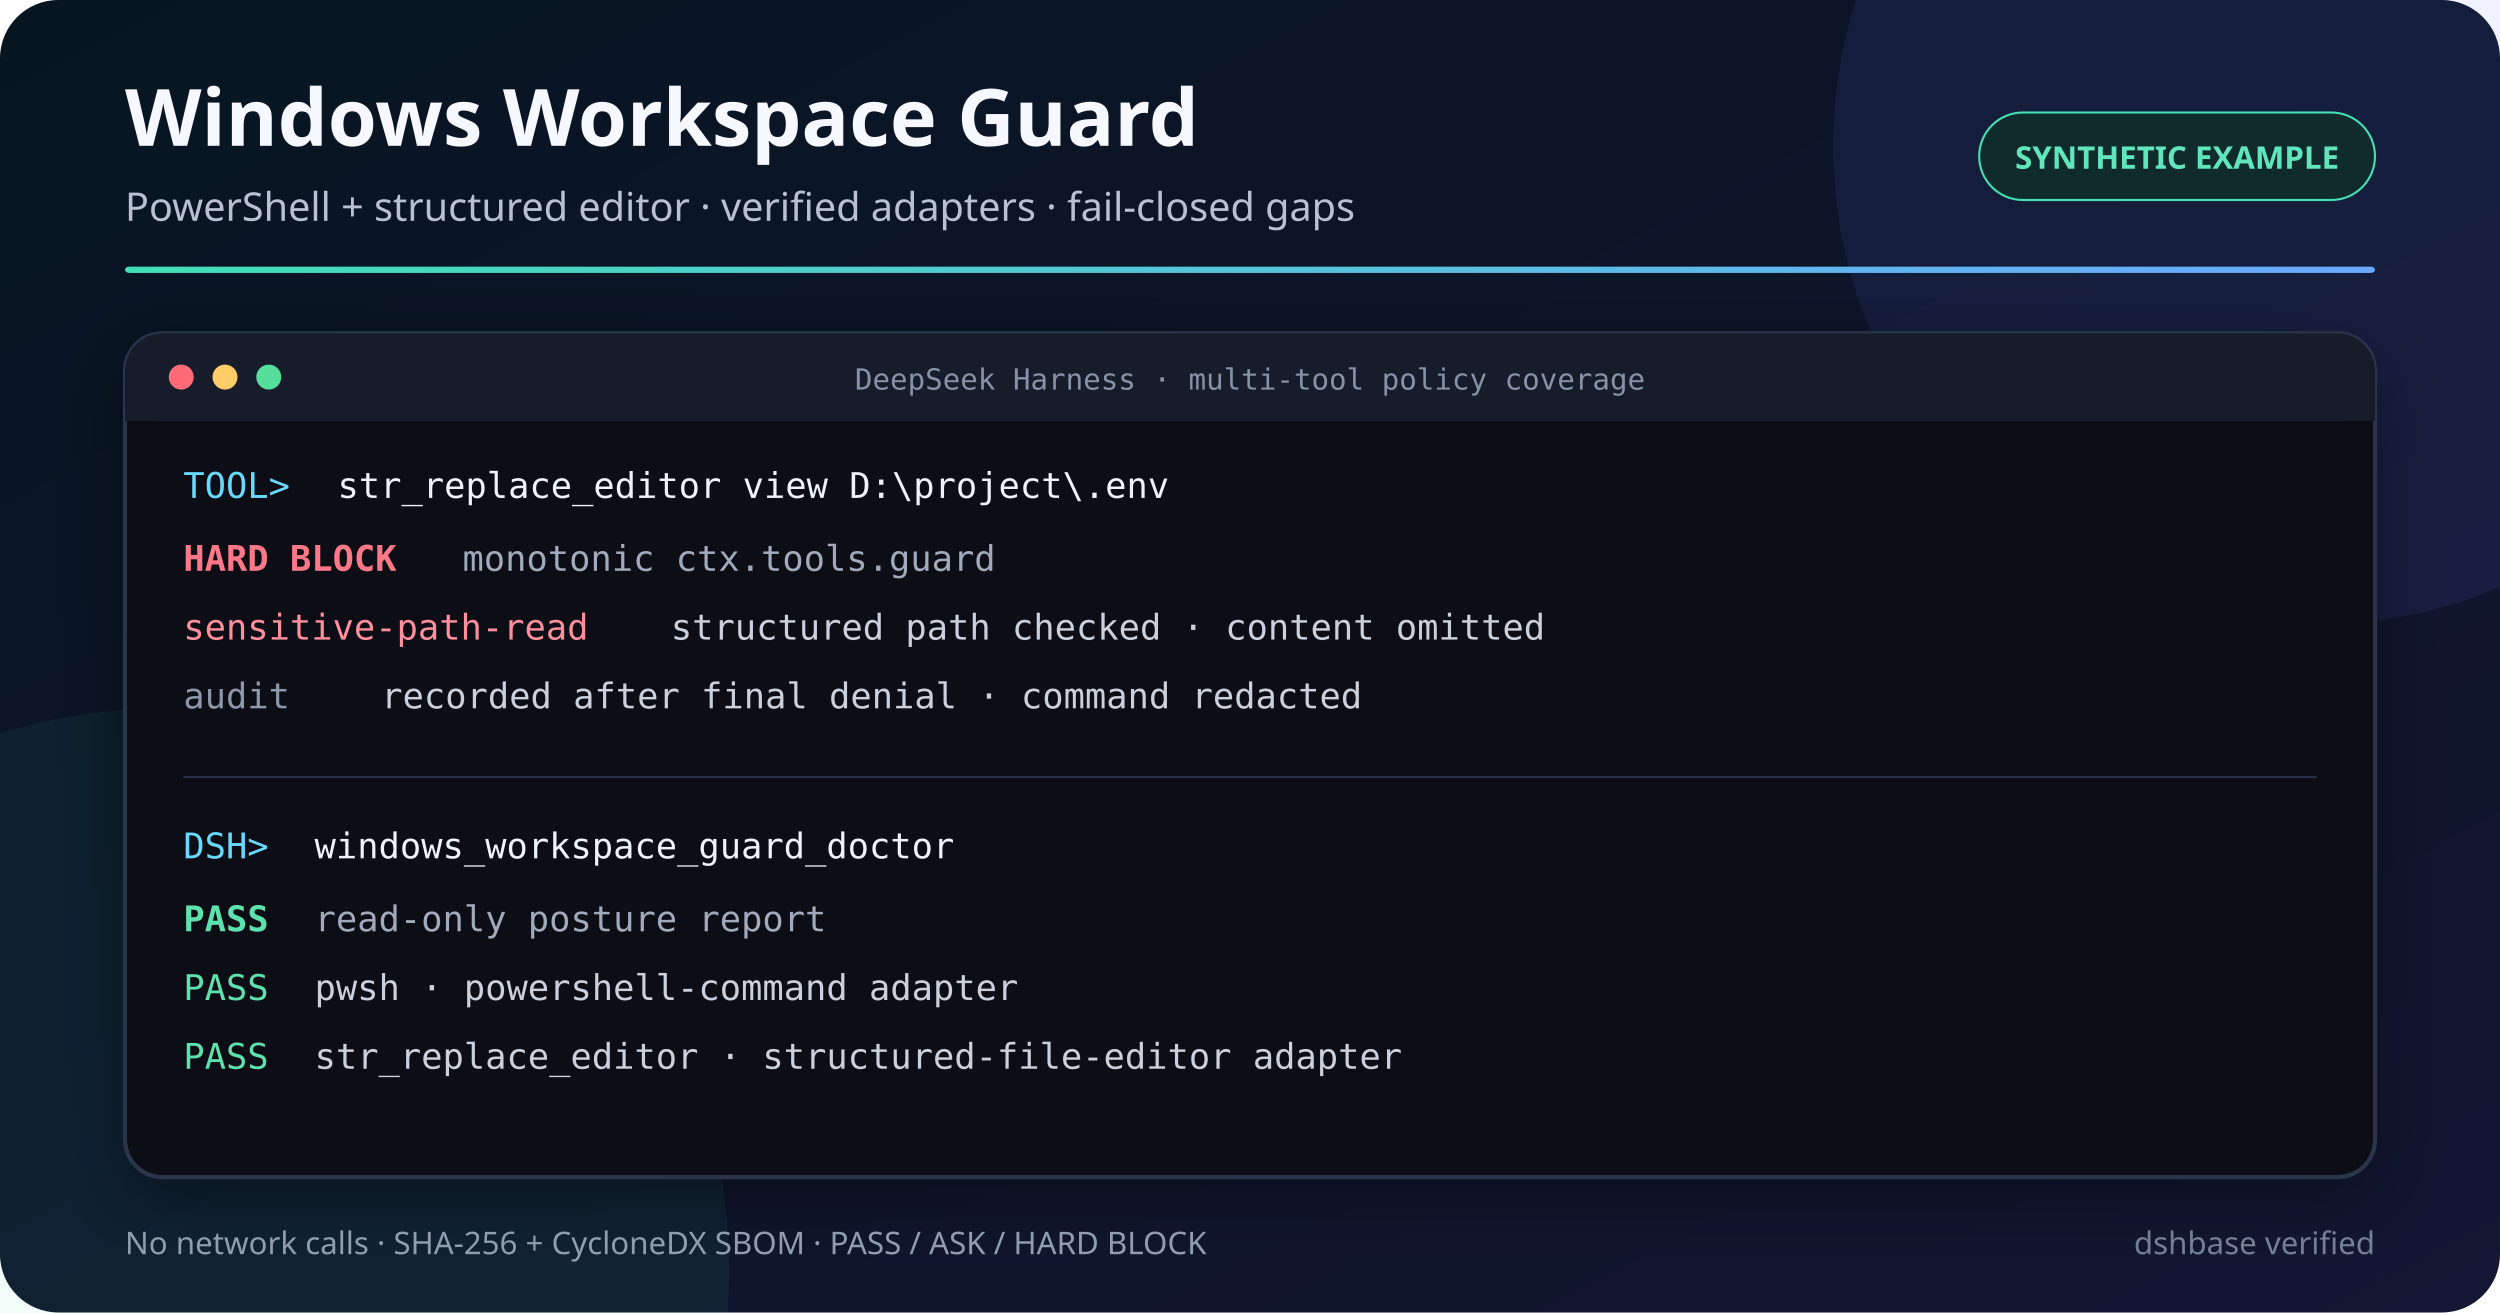
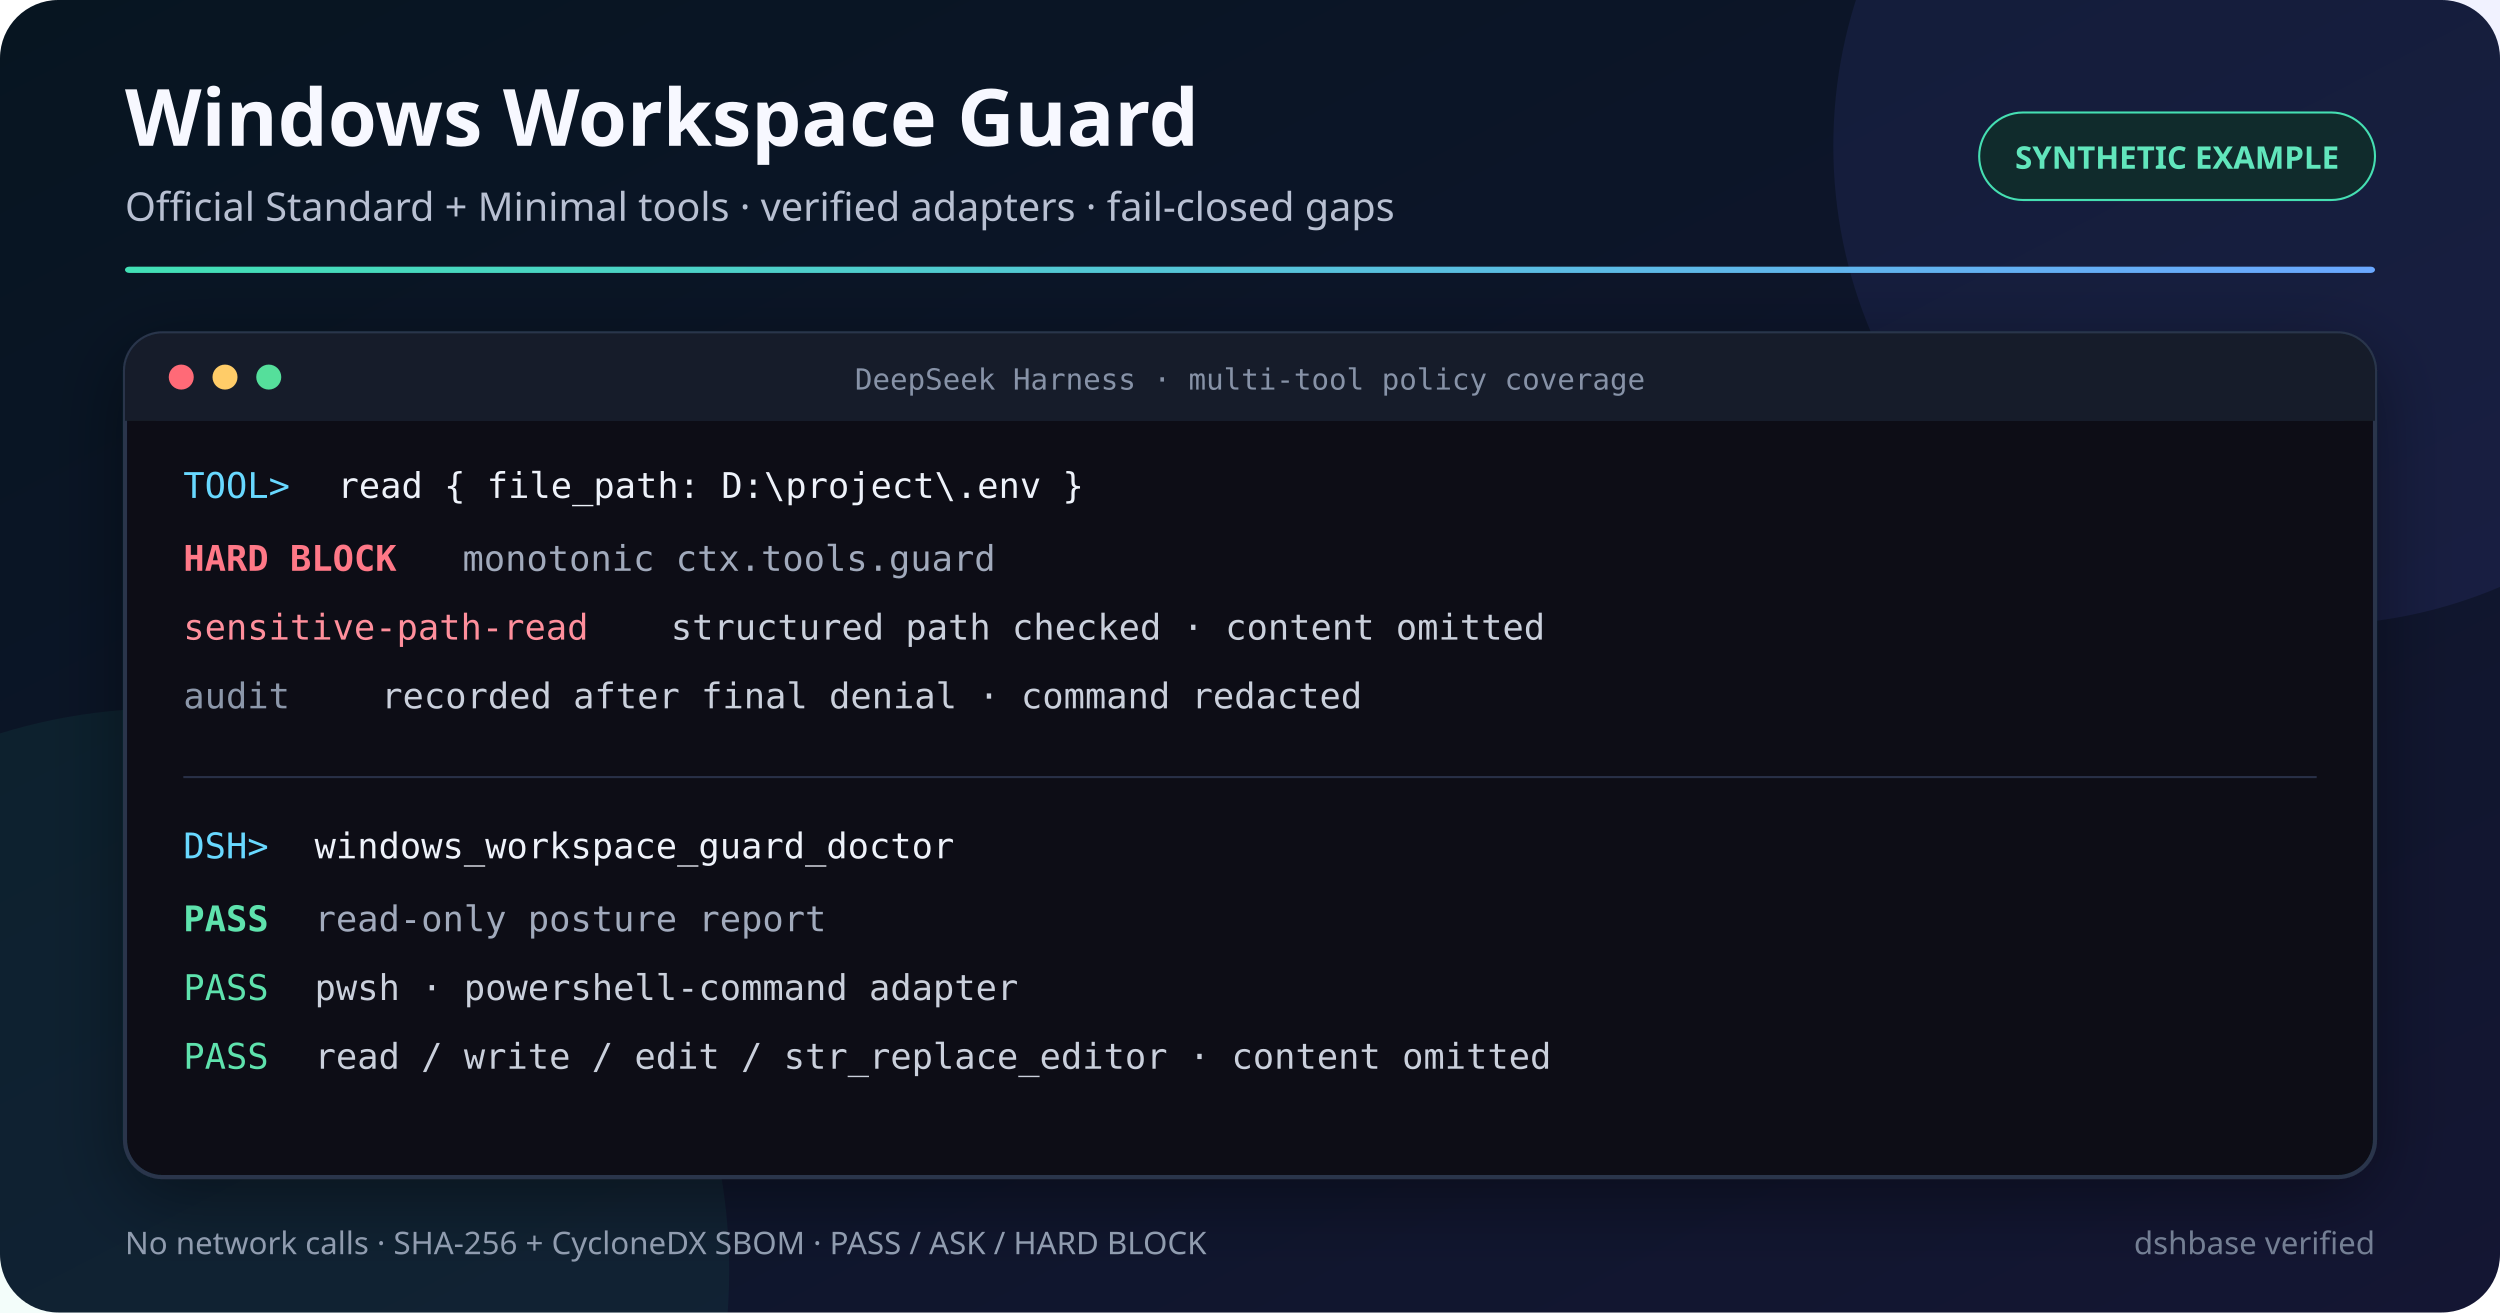
<svg xmlns="http://www.w3.org/2000/svg" width="1200" height="630" viewBox="0 0 1200 630" role="img" aria-labelledby="title desc">
  <defs>
    <linearGradient id="bg" x1="0" y1="0" x2="1" y2="1">
      <stop offset="0" stop-color="#071521" />
      <stop offset="1" stop-color="#141633" />
    </linearGradient>
    <linearGradient id="accent" x1="0" y1="0" x2="1" y2="0">
      <stop offset="0" stop-color="#42e0b5" />
      <stop offset="1" stop-color="#6aa8ff" />
    </linearGradient>
    <filter id="shadow">
      <feDropShadow dx="0" dy="10" stdDeviation="18" flood-opacity=".4" />
    </filter>
  </defs>
  <rect width="1200" height="630" rx="28" fill="url(#bg)" />
  <circle cx="1110" cy="70" r="230" fill="#686eff" opacity=".09" />
  <circle cx="80" cy="610" r="270" fill="#34e3b1" opacity=".06" />
  <g font-family="Segoe UI, Noto Sans SC, sans-serif">
    <text x="60" y="70" fill="#f7f8ff" font-size="38" font-weight="700">Windows Workspace Guard</text>
-     <text x="60" y="106" fill="#b8c0d2" font-size="19">PowerShell + structured editor · verified adapters · fail-closed gaps</text>
+     <text x="60" y="106" fill="#b8c0d2" font-size="19">Official Standard + Minimal tools · verified adapters · fail-closed gaps</text>
    <rect x="60" y="128" width="1080" height="3" rx="2" fill="url(#accent)" />
    <rect x="950" y="54" width="190" height="42" rx="21" fill="#102b2c" stroke="#45dfb2" />
    <text x="1045" y="81" text-anchor="middle" fill="#61e6bc" font-size="15" font-weight="700">SYNTHETIC EXAMPLE</text>
  </g>
  <g filter="url(#shadow)">
    <rect x="60" y="160" width="1080" height="405" rx="18" fill="#080d16" stroke="#29364b" stroke-width="2" />
    <rect x="60" y="160" width="1080" height="42" rx="18" fill="#151d2b" />
    <rect x="60" y="184" width="1080" height="18" fill="#151d2b" />
    <circle cx="87" cy="181" r="6" fill="#ff6b77" />
    <circle cx="108" cy="181" r="6" fill="#ffcc67" />
    <circle cx="129" cy="181" r="6" fill="#55df9b" />
    <text x="600" y="187" text-anchor="middle" fill="#8792a7" font-family="Cascadia Mono, Consolas, monospace" font-size="14">DeepSeek Harness · multi-tool policy coverage</text>
  </g>
  <g font-family="Cascadia Mono, Consolas, monospace" font-size="17">
    <text x="88" y="239" fill="#68d8ff">TOOL&gt;</text>
-     <text x="162" y="239" fill="#eef2fa">str_replace_editor view D:\project\.env</text>
+     <text x="162" y="239" fill="#eef2fa">read { file_path: D:\project\.env }</text>
    <text x="88" y="274" fill="#ff7887" font-weight="700">HARD BLOCK</text>
    <text x="222" y="274" fill="#a1aabc">monotonic ctx.tools.guard</text>
    <text x="88" y="307" fill="#ff8f9c">sensitive-path-read</text>
    <text x="322" y="307" fill="#cad0dc">structured path checked · content omitted</text>
    <text x="88" y="340" fill="#8c97aa">audit</text>
    <text x="183" y="340" fill="#cad0dc">recorded after final denial · command redacted</text>
    <line x1="88" y1="373" x2="1112" y2="373" stroke="#283047" />
    <text x="88" y="412" fill="#68d8ff">DSH&gt;</text>
    <text x="151" y="412" fill="#eef2fa">windows_workspace_guard_doctor</text>
    <text x="88" y="447" fill="#5ee2ad" font-weight="700">PASS</text>
    <text x="151" y="447" fill="#a1aabc">read-only posture report</text>
    <text x="88" y="480" fill="#5ee2ad">PASS</text>
    <text x="151" y="480" fill="#cad0dc">pwsh · powershell-command adapter</text>
    <text x="88" y="513" fill="#5ee2ad">PASS</text>
-     <text x="151" y="513" fill="#cad0dc">str_replace_editor · structured-file-editor adapter</text>
+     <text x="151" y="513" fill="#cad0dc">read / write / edit / str_replace_editor · content omitted</text>
  </g>
  <g font-family="Segoe UI, Noto Sans SC, sans-serif" font-size="15">
    <text x="60" y="602" fill="#909caf">No network calls · SHA-256 + CycloneDX SBOM · PASS / ASK / HARD BLOCK</text>
    <text x="1140" y="602" text-anchor="end" fill="#747f94">dshbase verified</text>
  </g>
</svg>
